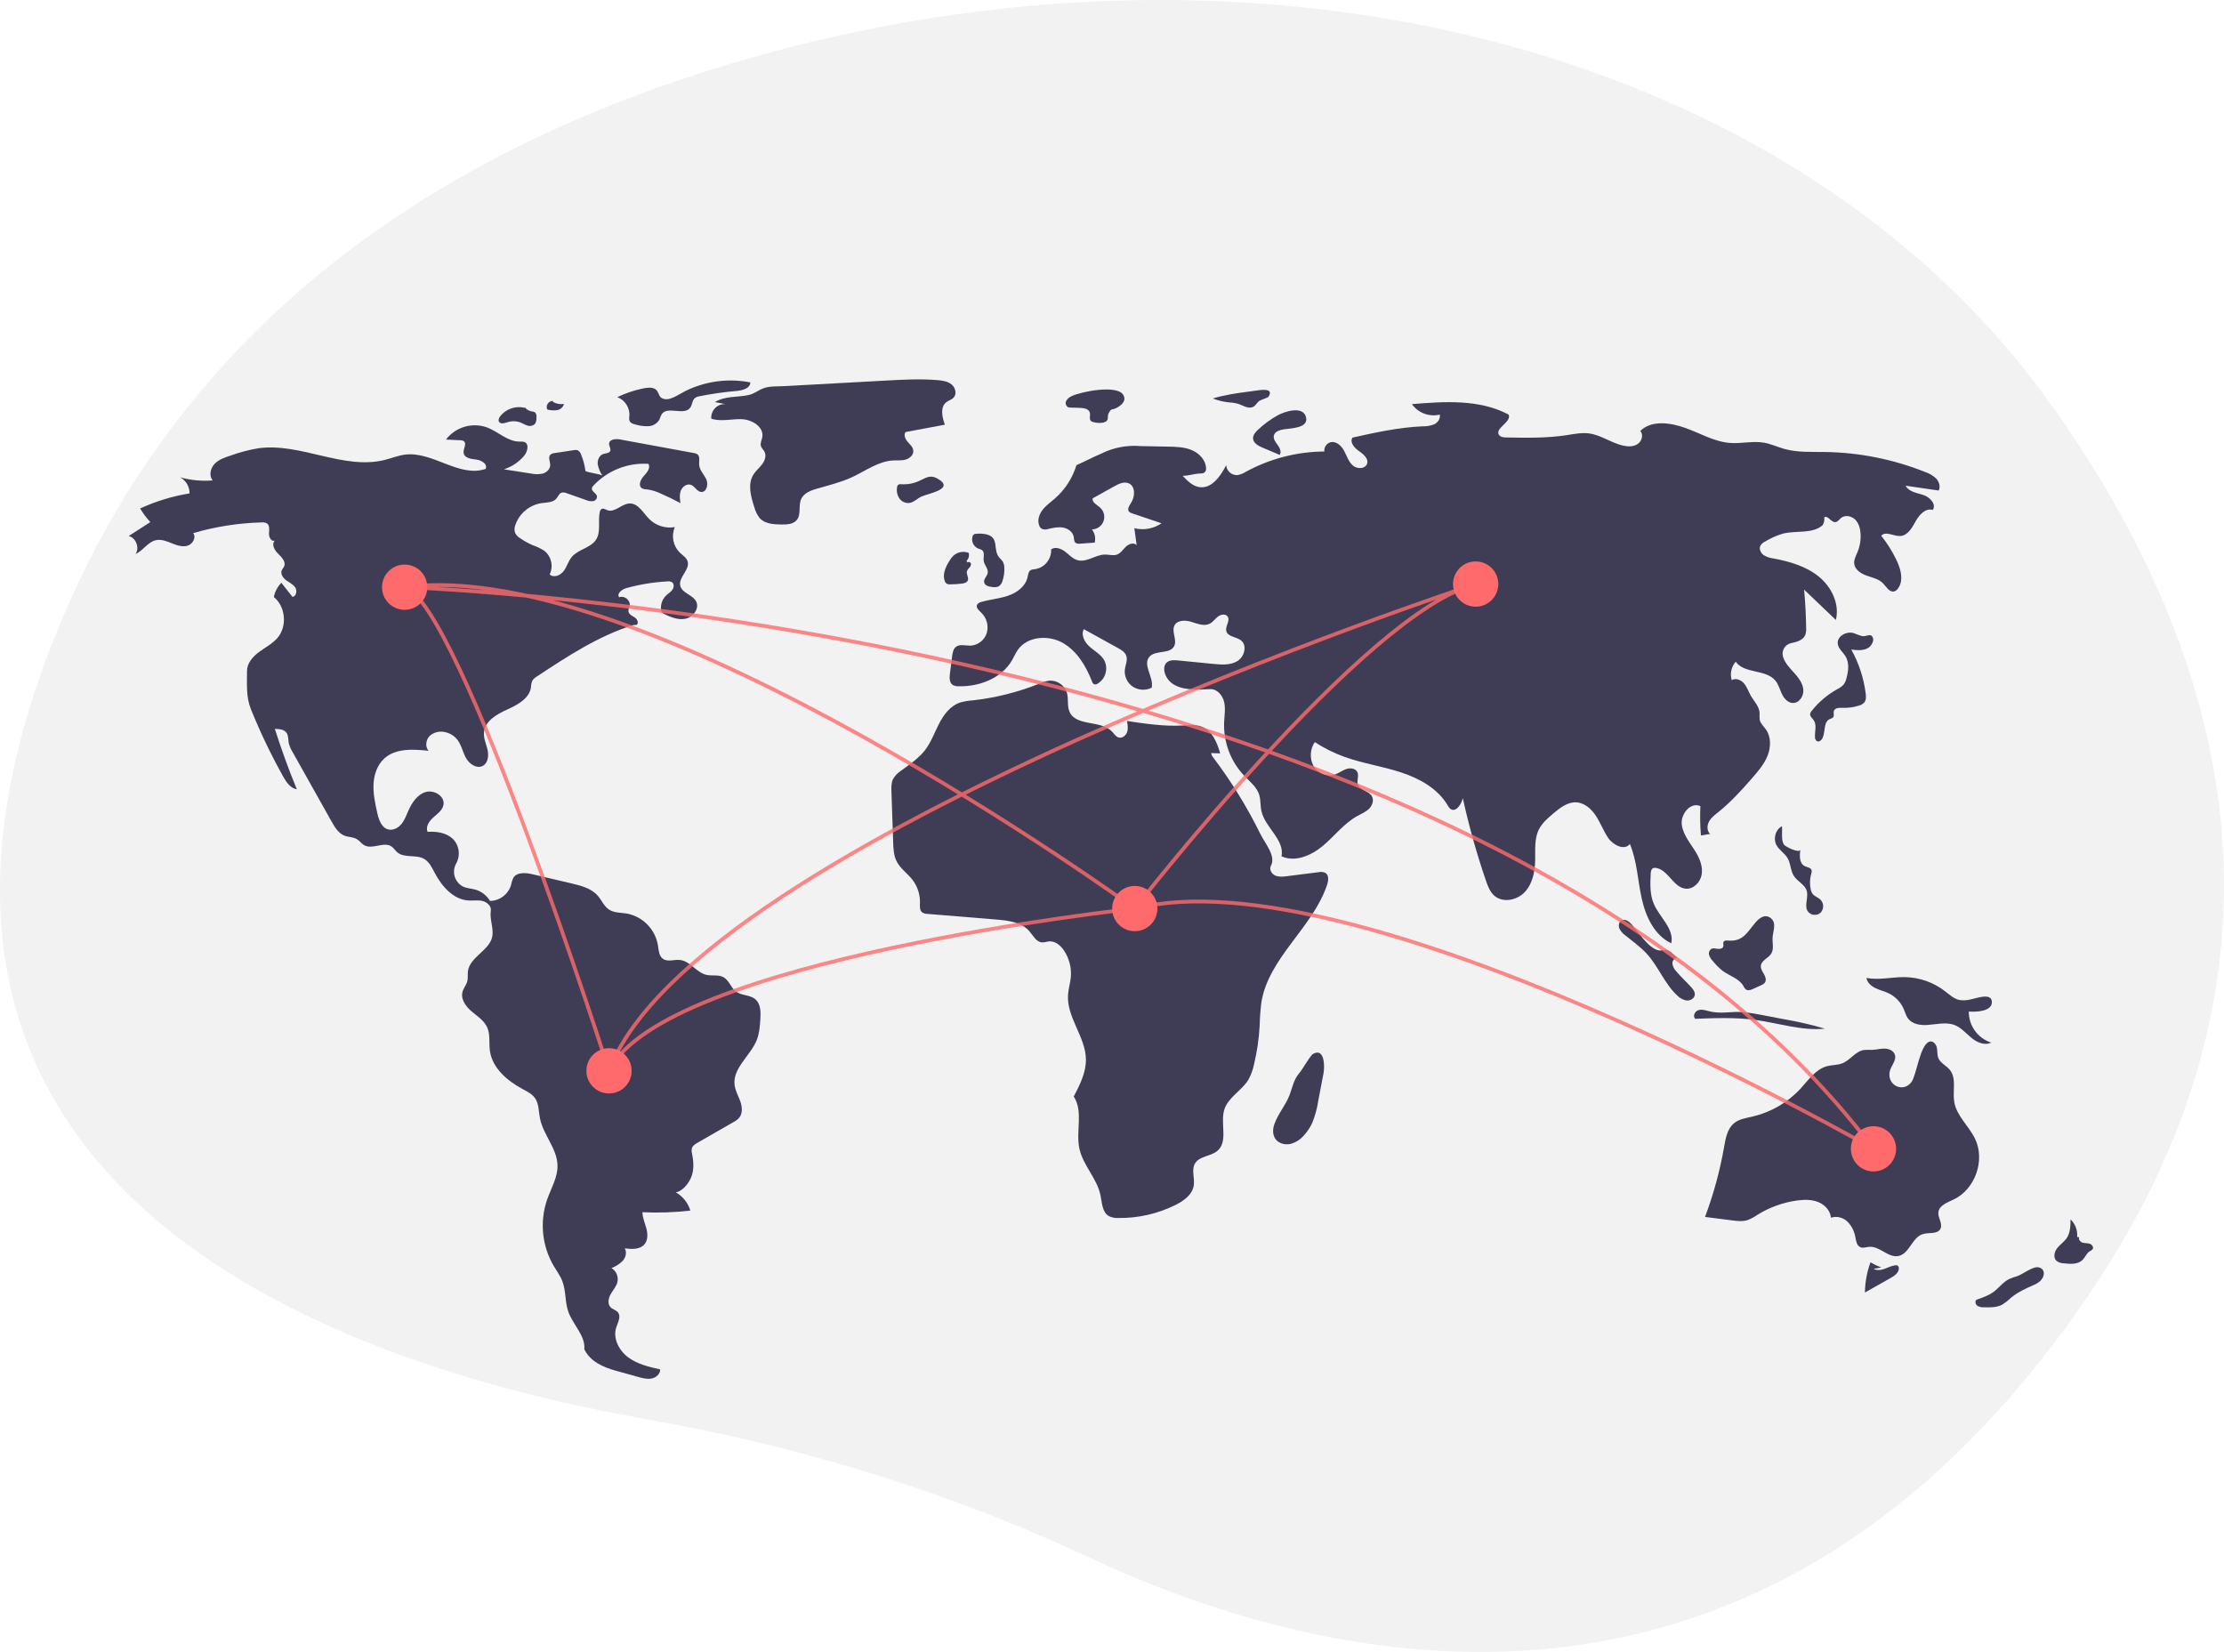
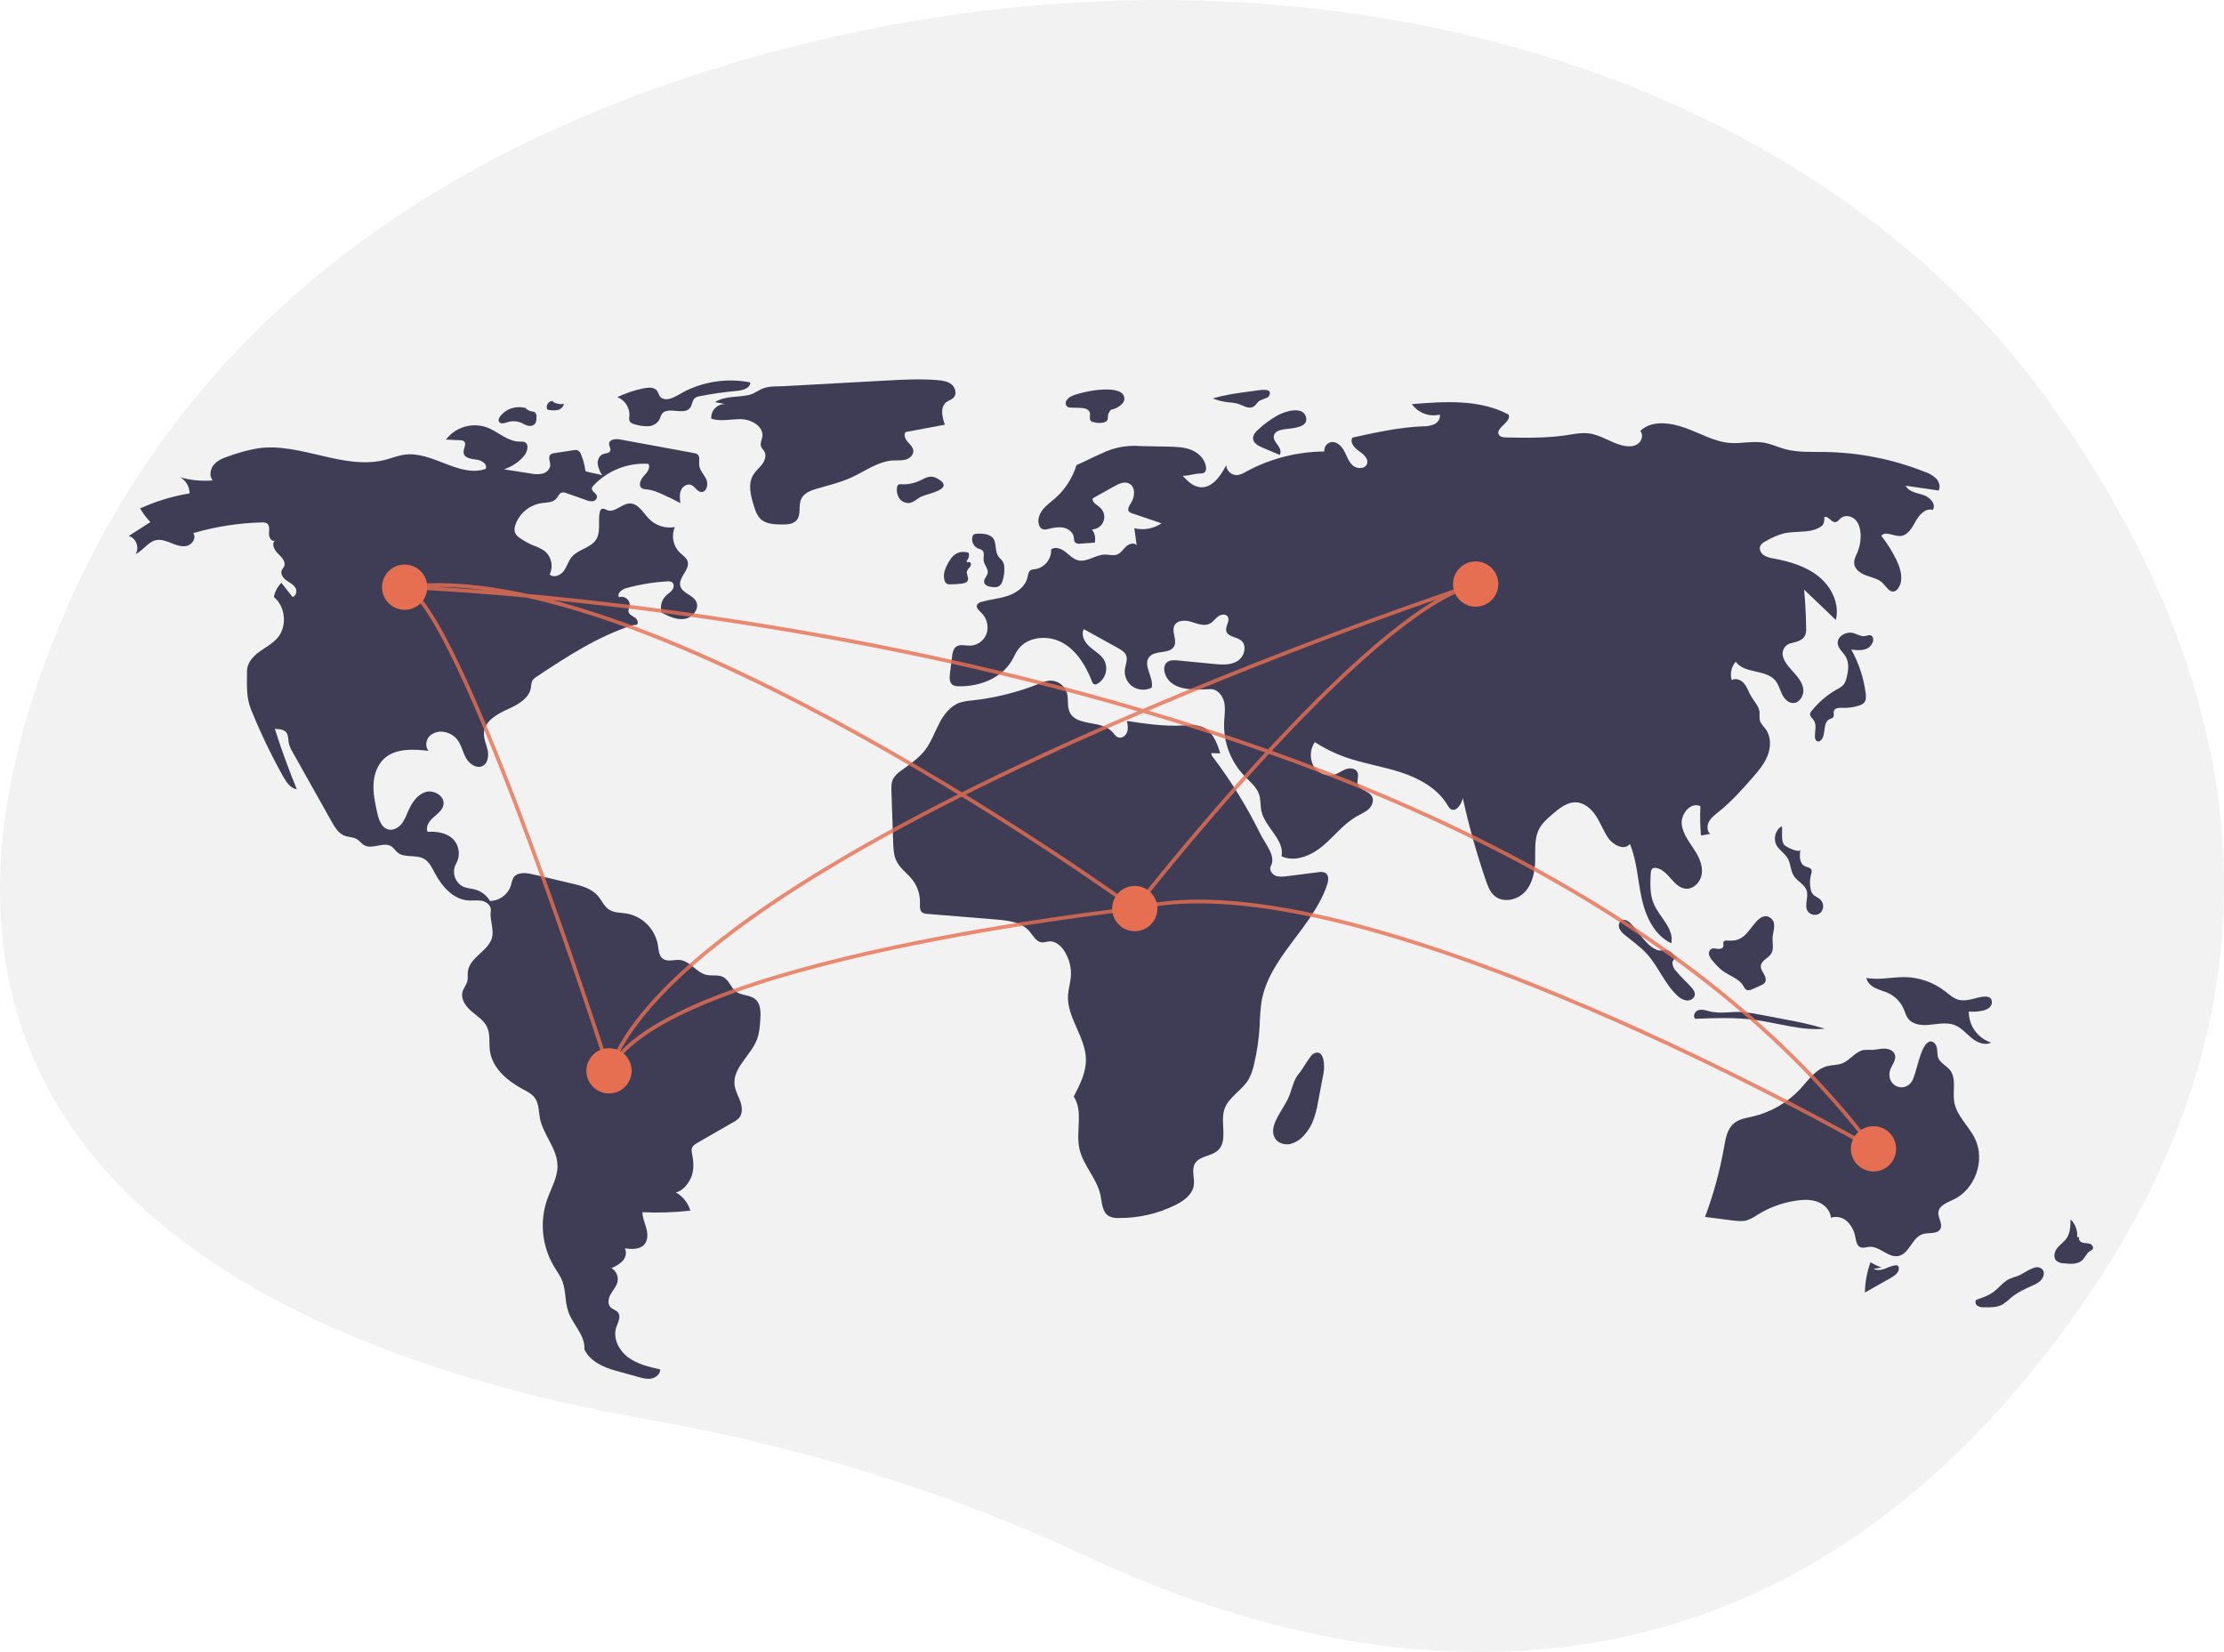
<svg xmlns="http://www.w3.org/2000/svg" id="e37c00f5-ff96-45aa-87ea-1a24b78ba7bd" data-name="Layer 1" width="1176.606" height="873.979" viewBox="0 0 1176.606 873.979">
  <path d="M1095.664,225.463C962.121,39.632,680.019-35.748,402.58,45.439,255.907,88.36,114.487,174.358,44.402,340.88-80.881,638.554,182.167,733.624,354.172,763.924c83.172,14.651,161.507,39.263,233.089,72.771C716.045,896.979,944,950.398,1115.894,699.286,1240.482,517.28,1184.616,349.244,1095.664,225.463Z" transform="translate(-11.69692 -13.01074)" fill="#f2f2f2" />
  <path d="M321.429,262.228a34.385,34.385,0,0,0-2.248-8.605,3.895,3.895,0,0,0-1.98-2.439,4.08,4.08,0,0,0-1.965-.022l-10.087,1.544a3.867,3.867,0,0,0-2.302.894c-1.314,1.382-.02,3.607-.06,5.513-.045,2.143-1.95,3.883-4.015,4.459a15.177,15.177,0,0,1-6.38-.079l-14.105-2.192a23.256,23.256,0,0,0,10.671-7.121c1.856-2.199,2.844-6.304.161-7.345a6.585,6.585,0,0,0-2.45-.197c-6.391.05-11.419-5.286-17.402-7.533a19.241,19.241,0,0,0-21.655,6.455l7.514.362a3.335,3.335,0,0,1,2.001.534c1.647,1.353-.401,3.952-.169,6.07.301,2.752,3.956,3.34,6.711,3.619s6.25,2.517,4.925,4.948c-13.847,4.769-27.937-9.323-42.479-7.588-3.68.439-7.156,1.885-10.749,2.794-21.951,5.554-44.644-9.264-67.068-6.126a85.163,85.163,0,0,0-14.64,3.861c-3.052,1.002-6.235,2.085-8.453,4.409s-3.061,6.298-.961,8.729a49.126,49.126,0,0,1-17.216-1.636,9.645,9.645,0,0,1,4.959,8.5A102.145,102.145,0,0,0,85.821,282.014a44.073,44.073,0,0,0,5.416,7.215l-11.445,7.353c3.867.974,5.866,6.247,3.617,9.54,4.009-1.784,6.494-6.398,10.782-7.333,2.809-.613,5.667.536,8.331,1.616s5.593,2.126,8.352,1.316,4.793-4.387,3.04-6.666a142.719,142.719,0,0,1,36.253-5.664,4.547,4.547,0,0,1,2.746.521c1.598,1.109,1.178,3.504,1.092,5.447s1.429,4.497,3.165,3.621c-2.043,1.772-.297,5.108,1.664,6.971s4.323,4.434,3.123,6.858c-.313.633-.845,1.139-1.146,1.777-.89,1.884.523,4.081,2.189,5.332s3.707,2.126,4.864,3.858.632,4.765-1.438,5.007l-5.882-7.469a15.314,15.314,0,0,0-3.974,7.53c6.238,5.099,7.176,15.478,1.954,21.613-2.669,3.135-6.464,5.04-9.776,7.486s-6.377,5.928-6.369,10.045c.014,7.113-.567,13.721,2.099,20.316a312.966,312.966,0,0,0,16.99,35.447c1.681,3.006,3.853,6.301,7.258,6.819q-6.455-15.714-11.621-31.917c2.243.009,4.836.187,6.151,2.004,1.089,1.505.855,3.551,1.193,5.378a16.659,16.659,0,0,0,2.124,4.994L187.123,447.636c1.704,3.034,3.658,6.292,6.913,7.521,2.082.786,4.49.638,6.406,1.769,1.502.887,2.513,2.46,4.044,3.296,4.329,2.361,10.349-2.167,14.394.652,1.157.806,1.893,2.087,2.958,3.01,3.736,3.236,9.865,1.071,14.179,3.485,2.78,1.556,4.22,4.667,5.703,7.486,3.714,7.062,9.723,13.981,17.683,14.543,2.5.177,5.054-.297,7.498.259s4.85,2.689,4.457,5.164c-.673,4.244,1.424,8.891.861,13.151-1.026,7.76-12.032,11.169-12.978,18.939-.207,1.701.117,3.457-.288,5.122-.496,2.041-2.029,3.702-2.574,5.731-1.032,3.844,1.722,7.67,4.748,10.256s6.635,4.816,8.289,8.437c1.748,3.827.89,8.289,1.458,12.457,1.241,9.1,9.102,15.847,17.191,20.197,2.465,1.325,5.111,2.608,6.706,4.908,2.082,3.001,1.875,6.957,2.57,10.543,1.703,8.782,9.095,16.017,9.305,24.96.149,6.356-3.384,12.122-5.495,18.12a42.257,42.257,0,0,0,3.451,35.046c1.579,2.666,3.467,5.18,4.584,8.07,1.993,5.158,1.346,11.02,3.184,16.235,2.43,6.895,9.106,12.589,8.467,19.872,3.031,6.294,9.724,9.387,16.454,11.26l12.062,3.357c2.309.643,4.723,1.291,7.074.825s4.596-2.418,4.535-4.815c-5.915-1.334-12.019-2.752-16.895-6.357s-8.216-10.023-6.366-15.797c.858-2.678,2.683-5.769.948-7.982-.993-1.267-2.81-1.598-3.931-2.753-1.748-1.803-1.147-4.831.109-7.005s3.073-4.116,3.579-6.576a6.861,6.861,0,0,0-3.216-7.138,17.054,17.054,0,0,0,5.97-3.831c1.57-1.793,2.295-4.557,1.06-6.595,3.668.465,7.997.693,10.405-2.113,1.923-2.24,1.79-5.59,1.031-8.442s-2.044-5.624-2.084-8.575a156.267,156.267,0,0,0,25.353-.86,16.439,16.439,0,0,0-7.708-9.654c3.811-.645,7.282-5.207,8.486-8.879s.897-7.673.153-11.465a6.152,6.152,0,0,1-.114-3.004c.429-1.368,1.772-2.202,3.015-2.916l18.914-10.863a11.017,11.017,0,0,0,3.025-2.233c1.982-2.328,1.688-5.841.673-8.725s-2.64-5.595-3.031-8.627c-1.169-9.068,8.538-15.574,11.813-24.109,1.286-3.35,1.548-6.991,1.796-10.57.267-3.844.287-8.31-2.665-10.787-2.829-2.375-7.251-1.845-10.211-4.054-2.714-2.025-3.651-5.958-6.616-7.594-2.693-1.486-6.07-.541-9.065-1.239-5.274-1.23-8.592-7.308-13.978-7.871-3.039-.318-6.478,1.168-8.969-.602-2.195-1.559-2.283-4.694-2.7-7.353a20.536,20.536,0,0,0-16.575-16.628c-3.133-.502-6.544-.312-9.209-2.033-2.699-1.744-3.937-5.008-6.057-7.422-3.417-3.891-8.798-5.274-13.84-6.459l-20.506-4.821c-3.64-.856-8.332-1.31-10.286,1.879a14.738,14.738,0,0,0-1.217,3.827,11.85,11.85,0,0,1-11.144,8.388,13.179,13.179,0,0,0-7.772-6.013c-2.079-.579-4.305-.644-6.288-1.496a8.833,8.833,0,0,1-3.833-12.253,10.995,10.995,0,0,0-1.879-13.225c-3.487-3.131-8.532-3.887-13.207-3.574-1.225-2.672.823-5.687,3.03-7.629s4.886-3.851,5.366-6.751c.756-4.561-5.064-8.026-9.483-6.666s-7.24,5.652-9.104,9.883c-1.07,2.428-1.979,4.984-3.667,7.031s-4.405,3.513-6.975,2.856c-3.639-.93-5.044-5.253-5.849-8.921-1.081-4.922-2.167-9.912-1.941-14.946s1.923-10.203,5.635-13.61c6.049-5.553,15.328-5.009,23.491-4.123-1.929-2.173-1.452-5.835.612-7.881a8.96,8.96,0,0,1,8.121-1.995,11.191,11.191,0,0,1,6.291,3.762c2.32,2.828,2.979,6.647,4.733,9.857s5.696,5.948,8.923,4.226c2.787-1.488,3.23-5.353,2.536-8.435s-2.167-6.08-1.916-9.229c.479-6.01,6.709-9.627,12.206-12.102S291.737,382.615,292.608,376.65a10.73,10.73,0,0,1,.652-3.42,6.709,6.709,0,0,1,2.461-2.315c16.044-10.603,32.355-21.335,50.692-27.129.954-.301,1.066.034,2.038-.203,1.361-.786.459-2.962-.846-3.838s-3.048-1.549-3.379-3.085c-.243-1.129.422-2.238.595-3.381.425-2.807-2.933-5.399-5.541-4.276-1.473-1.951,1.442-4.217,3.798-4.866a103.15,103.15,0,0,1,21.67-3.54,3.903,3.903,0,0,1,2.466.419c1.231.853,1.074,2.808.201,4.025s-2.229,1.981-3.316,3.011a9.053,9.053,0,0,0-2.348,9.105c3.826,1.946,7.986,3.95,12.223,3.264s7.999-5.447,6.007-9.249c-1.855-3.541-7.426-4.34-8.384-8.221-1.122-4.544,5.31-8.585,3.862-13.035-.635-1.949-2.577-3.097-4.068-4.504a12.221,12.221,0,0,1-2.674-13.552,15.419,15.419,0,0,1-13.523-4.232c-3.234-3.264-5.815-8.414-10.408-8.267-4.215.134-7.845,5.051-11.786,3.551-.97-.369-1.992-1.12-2.931-.68a2.422,2.422,0,0,0-1.093,1.815c-1.002,4.788.721,10.244-1.888,14.382-2.84,4.503-9.409,5.127-12.852,9.187-1.869,2.204-2.593,5.174-4.311,7.498s-5.364,3.801-7.425,1.776a10.235,10.235,0,0,0-2.78-12.445,27.309,27.309,0,0,0-6.141-2.987,36.422,36.422,0,0,1-6.861-3.824,6.758,6.758,0,0,1-2.519-2.695,6.141,6.141,0,0,1,.172-4.262,17.426,17.426,0,0,1,13.867-11.494c2.745-.373,5.94-.242,7.756-2.333.961-1.107,1.465-2.78,2.861-3.229a4.219,4.219,0,0,1,2.641.325l10.245,3.606a7.191,7.191,0,0,0,3.65.604,2.474,2.474,0,0,0,2.14-2.6c-.327-1.701-2.945-2.518-2.707-4.234a2.827,2.827,0,0,1,.857-1.441,36.629,36.629,0,0,1,29.051-11.472c1.293,2.124-.752,4.639-2.454,6.452s-3.069,5.052-1.011,6.448a5.643,5.643,0,0,0,2.728.614,23.819,23.819,0,0,1,7.261,2.202q5.311,2.311,10.417,5.057c-.301-2.245-.588-4.609.263-6.708s3.269-3.745,5.381-2.928c2.036.788,3.079,3.483,5.248,3.73,2.893.329,4.034-3.944,2.826-6.593s-3.6-4.867-3.8-7.772c-.135-1.96.611-4.39-.954-5.576a4.26,4.26,0,0,0-1.847-.648l-39.084-7.192c-2.321-.427-5.674-.1-5.777,2.258-.057,1.316,1.118,2.618.597,3.828-.556,1.291-2.381,1.173-3.711,1.63-2.063.709-3.098,3.158-2.9,5.331a14.834,14.834,0,0,0,2.448,6.008C327.82,263.487,323.971,263.291,321.429,262.228Z" transform="translate(-11.69692 -13.01074)" fill="#3f3d56" />
  <path d="M290.244,229.051a12.656,12.656,0,0,0-13.902,4.164c-.644.847-1.184,2.015-.645,2.933.772,1.315,2.741.796,4.192.325a10.549,10.549,0,0,1,6.621-.158c1.363.468,2.581,1.295,3.95,1.745a3.978,3.978,0,0,0,4.056-.593c.939-.958.998-2.447 1-3.788a3.047,3.047,0,0,0-.776-2.504,3.981,3.981,0,0,0-1.796-.531,6.185,6.185,0,0,1-3.619-2.115" transform="translate(-11.69692 -13.01074)" fill="#3f3d56" />
  <path d="M304.337,225.127a3.22,3.22,0,0,0-3.112,4.534,13.05,13.05,0,0,0,5.203.339,4.447,4.447,0,0,0,3.637-3.334,8.372,8.372,0,0,1-5.928-1.132" transform="translate(-11.69692 -13.01074)" fill="#3f3d56" />
  <path d="M351.62,218.574a59.853,59.853,0,0,0-13.342,4.532,10.024,10.024,0,0,1,6.402,10.068,5.243,5.243,0,0,0,.061,2.489c.49,1.188,1.91,1.634,3.158,1.939a20.823,20.823,0,0,0,6.927.884,7.056,7.056,0,0,0,5.734-3.504,24.972,24.972,0,0,1,1.192-2.819c2.992-4.557,11.881.953,15.094-3.451,1.132-1.552,1.028-3.887,2.503-5.116a5.624,5.624,0,0,1,2.574-.982,180.731,180.731,0,0,1,19.548-2.784c3.109-.271,7.162-1.387,7.188-4.508a54.149,54.149,0,0,0-34.541,4.647c-3.85,1.929-8.943,5.985-12.652,3.429-1.389-.957-1.32-3.535-3.231-4.612C356.281,217.686,353.694,218.133,351.62,218.574Z" transform="translate(-11.69692 -13.01074)" fill="#3f3d56" />
  <path d="M389.919,225.736l5.497,1.056a7.124,7.124,0,0,0-7.413,7.72c5.148,1.72,10.761.046,16.184.275s11.733,4.102,10.807,9.451c-.28,1.617-1.214,3.233-.728,4.801.34,1.099,1.31,1.878,1.856,2.89,1.14,2.109.229,4.776-1.21,6.693s-3.374,3.446-4.637,5.483c-3.142,5.067-1.357,11.617.515,17.277a15.231,15.231,0,0,0,2.929,5.849c2.773,2.948,7.292,3.205,11.338,3.264,2.945.043,6.32-.103,8.182-2.385,2.432-2.979.731-7.628,2.332-11.125,1.454-3.176,5.159-4.538,8.515-5.504,6.149-1.77,12.416-3.275,18.229-5.949,7.219-3.32,13.965-8.495,21.899-8.922,2.226-.12,4.507.143,6.651-.467s4.181-2.464,4.019-4.687c-.139-1.9-1.746-3.294-3.002-4.726s-2.242-3.634-1.088-5.149l20.797-3.884c-1.474-4.017-2.623-9.309.765-11.924,1.222-.944,2.859-1.321,3.899-2.461,1.774-1.944.882-5.293-1.166-6.946s-4.816-2.037-7.438-2.255c-9.119-.757-18.29-.257-27.426.244q-26.79,1.468-53.58,2.937c-3.595.197-7.746-.104-11.044,1.123-2.792,1.038-4.776,2.945-7.969,3.614C401.739,223.264,395.252,222.427,389.919,225.736Z" transform="translate(-11.69692 -13.01074)" fill="#3f3d56" />
  <path d="M488.403,269.189a2.212,2.212,0,0,0-1.6.363,2.02,2.02,0,0,0-.521,1.234,8.149,8.149,0,0,0,1.184,5.832,5.711,5.711,0,0,0,5.228,2.506c2.475-.316,4.3-2.427,6.575-3.458,3.507-1.587,18.403-4.061,8.099-9.627-3.551-1.918-5.845-.225-8.644,1.039A19.669,19.669,0,0,1,488.403,269.189Z" transform="translate(-11.69692 -13.01074)" fill="#3f3d56" />
  <path d="M578.653,222.593a5.883,5.883,0,0,0-2.862,2.492,2.514,2.514,0,0,0,.943,3.335,3.752,3.752,0,0,0,1.404.223l4.892.146c2.078.062,4.674.505,5.233,2.508.415,1.487-.513,3.398.606,4.461a3.155,3.155,0,0,0,1.664.649,11.341,11.341,0,0,0,4.929.159c3.56-.955,1.689-3.127,2.81-5.062,1.715-2.96,1.418-1.168,4.441-2.864,2.232-1.253,5.116-3.525,3.253-6.718C602.727,216.368,583.434,220.208,578.653,222.593Z" transform="translate(-11.69692 -13.01074)" fill="#3f3d56" />
  <path d="M675.212,219.802l-2.841.379c-6.406.855-12.848,1.718-19.018,3.641a31.652,31.652,0,0,0,8.329,2.044,25.585,25.585,0,0,1,4.665.663c2.725.811,5.471,2.906,8.104,1.833,1.632-.665,2.165-2.365,3.517-3.266.934-.622,4.475-1.629,4.871-2.257C686.04,217.764,677.672,219.474,675.212,219.802Z" transform="translate(-11.69692 -13.01074)" fill="#3f3d56" />
  <path d="M687.686,232.713A53.277,53.277,0,0,0,677.203,240.39c-1.335,1.255-2.698,2.815-2.577,4.643.161,2.429,2.749,3.839,4.991,4.788l9.081,3.845c1.102-1.553.093-3.696-1.045-5.222s-2.492-3.291-1.989-5.128c.574-2.095,3.129-2.81,5.271-3.171,3.491-.588,12.907-.541,11.776-6.167C701.378,227.35,691.19,230.754,687.686,232.713Z" transform="translate(-11.69692 -13.01074)" fill="#3f3d56" />
  <path d="M685.86,607.84c-.865,2.503-.947,5.451.549,7.637,1.678,2.452,5.036,3.366,7.942,2.744a14.307,14.307,0,0,0,7.374-4.741,25.392,25.392,0,0,0,4.241-6.504,50.767,50.767,0,0,0,3.144-11.502l2.82-14.804c.63-3.309.606-13.452-5.475-10.147-1.661.903-5.508,8.031-7.249,10.053-3.138,3.643-3.553,7.178-5.205,11.592C691.931,597.695,687.773,602.303,685.86,607.84Z" transform="translate(-11.69692 -13.01074)" fill="#3f3d56" />
  <path d="M1007.042,683.597a44.332,44.332,0,0,1-5.778-2.751,48.707,48.707,0,0,0-2.929,15.965l13.616-7.705c2.048-1.159,4.37-2.769,4.326-5.123a1.621,1.621,0,0,0-.753-1.474,1.836,1.836,0,0,0-.955-.112c-2.019.168-3.86,1.162-5.764,1.853s-4.132,1.056-5.879.031" transform="translate(-11.69692 -13.01074)" fill="#3f3d56" />
  <path d="M1078.869,688.172a29.472,29.472,0,0,0-4.366,1.567c-3.125,1.59-5.25,4.609-8.062,6.703-2.691,2.004-5.93,3.104-9.11,4.174-.935.827-.506,2.492.51,3.218a6.315,6.315,0,0,0,3.596.808c3.303.073,6.784.105,9.677-1.491a30.518,30.518,0,0,0,4.556-3.616c3.383-2.823,7.446-4.685,11.467-6.485a13.162,13.162,0,0,0,3.997-2.39c2.527-2.49,2.705-6.331-.939-7.178C1087.251,682.798,1081.672,687.265,1078.869,688.172Z" transform="translate(-11.69692 -13.01074)" fill="#3f3d56" />
  <path d="M1110.605,667.441a11.359,11.359,0,0,0-3.475-9.307c-.037,3.428-.141,7.079-2.069,9.914-1.374,2.02-3.527,3.384-5.032,5.307s-2.173,4.973-.408,6.661a6.615,6.615,0,0,0,3.92,1.35c3.514.414,7.581.644,10.045-1.894,1.345-1.386,1.999-3.438,3.64-4.456a4.429,4.429,0,0,0,1.597-1.143c.677-1.077-.399-2.496-1.611-2.884s-2.547-.206-3.764-.574-2.335-1.738-1.71-2.846" transform="translate(-11.69692 -13.01074)" fill="#3f3d56" />
  <path d="M1054.2,541.77a15.795,15.795,0,0,1-5.636.332c-3.128-.575-5.563-2.933-8.088-4.866A35.677,35.677,0,0,0,1019.63,529.953c-6.863-.13-13.789,1.73-20.529.433.44,2.449,2.536,4.286,4.772,5.378s4.704,1.641,6.951,2.711a16.597,16.597,0,0,1,8.039,8.363c.724,1.689,1.179,3.528,2.275,5.003,2.241,3.015,6.488,3.677,10.236,3.43,4.887-.321,9.991-1.727,14.537.094,3.478,1.393,5.967,4.437,8.871,6.804s6.994,4.124,10.329,2.416a17.075,17.075,0,0,1-11.814-16.43c3.27.301,12.69.184,12.183-5.373C1065.05,538.072,1057.008,541.262,1054.2,541.77Z" transform="translate(-11.69692 -13.01074)" fill="#3f3d56" />
  <path d="M1011.417,580.087c.581-3.185,3.757-5.997,2.767-9.08-.684-2.132-3.156-3.184-5.394-3.237s-4.437.614-6.675.677a32.53,32.53,0,0,0-4.371.062c-4.442.73-7.181,5.387-11.367,7.042-2.546,1.007-5.406.814-8.053,1.51-6.01,1.58-9.813,7.259-14.014,11.838a50.011,50.011,0,0,1-25.384,14.804c-3.417.791-7.09,1.297-9.807,3.517-3.597,2.939-4.482,7.977-5.282,12.552a207.333,207.333,0,0,1-10.093,37.051l14.27,1.822c2.713.346,5.524.685,8.139-.118a23.628,23.628,0,0,0,5.353-2.852,53.442,53.442,0,0,1,20.879-7.537c3.737-.513,7.655-.607,11.162.782s6.516,4.539,6.809,8.3a8.767,8.767,0,0,1,8.762,2.131,15.231,15.231,0,0,1,4.183,8.351c.376,1.952.752,4.292,2.564,5.111,1.478.668,3.173-.051,4.79-.181,5.486-.439,10.039,5.958,15.432,4.857,5.784-1.181,7.203-9.843,12.846-11.578,3.241-.996,7.786.215,9.338-2.799,1.368-2.657-1.361-5.723-1.08-8.698.346-3.663,4.667-5.218,7.998-6.781,11.484-5.389,16.934-20.845,11.369-32.245-3.297-6.754-9.785-12.071-10.983-19.491-.922-5.709,1.329-12.366-2.311-16.859-1.852-2.286-4.987-3.548-6.088-6.275-.694-1.717-.415-3.665-.788-5.479s-1.956-3.711-3.747-3.241c-5.199,1.365-6.858,17.425-9.641,21.327C1018.77,591.302,1010.084,587.395,1011.417,580.087Z" transform="translate(-11.69692 -13.01074)" fill="#3f3d56" />
  <path d="M915.322,547.838c-1.777-.498-3.717-.989-5.419-.277s-2.696,3.211-1.33,4.451c10.688-.416,21.442-.83,32.04.622,12.21,1.672,24.294,5.815,36.558,4.596a186.054,186.054,0,0,0-21.326-4.949l-12.006-2.293a92.83,92.83,0,0,0-9.749-1.506C927.241,547.916,922.057,549.726,915.322,547.838Z" transform="translate(-11.69692 -13.01074)" fill="#3f3d56" />
  <path d="M926.023,510.612c-.887-.074-1.986-.138-2.445.625-.439.729.063,1.692-.172,2.509-.322,1.117-1.785,1.402-2.937,1.25s-2.398-.516-3.419.039a2.898,2.898,0,0,0-1.121,3.292,8.475,8.475,0,0,0,1.976,3.15,32.185,32.185,0,0,0,5.128,5.143c3.674,2.712,8.65,4.018,10.964,7.955a5.278,5.278,0,0,0,1.464,1.971c1.111.704,2.559.168,3.755-.378l4.192-1.915a4.762,4.762,0,0,0,1.96-1.333c.958-1.299.369-3.147-.434-4.547s-1.833-2.849-1.66-4.454c.308-2.862,3.987-3.956,5.5-6.405,1.525-2.468.532-5.648.708-8.544.206-3.387,2.334-7.792-1.09-10.323-2.91-2.151-5.691-.163-7.78,2.211C936.205,505.866,934.122,511.288,926.023,510.612Z" transform="translate(-11.69692 -13.01074)" fill="#3f3d56" />
  <path d="M951.468,460.009c1.431,2.74,4.415,4.376,5.975,7.044,1.692,2.893,1.499,6.63,3.334,9.434,1.883,2.877,5.672,4.404,6.728,7.675,1.153,3.572-1.463,7.913.622,11.034a4.632,4.632,0,0,0,6.794.624,4.984,4.984,0,0,0-.206-6.954c-1.234-1.126-3.007-1.612-4.038-2.927a6.141,6.141,0,0,1-1.046-2.546,16.669,16.669,0,0,1,.262-7.989,3.555,3.555,0,0,0,.201-2.09c-.464-1.349-2.29-1.444-3.572-2.07-2.911-1.421-2.841-5.53-2.332-8.729-.339,2.13-7.926-1.493-8.72-2.699-1.578-2.397-.719-7.02-1.032-9.669C951.032,451.791,949.718,456.659,951.468,460.009Z" transform="translate(-11.69692 -13.01074)" fill="#3f3d56" />
  <path d="M875.031,502.171c-1.4-1.568-3.51-3.208-5.387-2.262-1.432.721-1.826,2.703-1.265,4.205a9.257,9.257,0,0,0,3.055,3.642c3.913,3.227,8.126,6.139,11.539,9.89,6.108,6.713,9.344,15.77,15.987,21.954a8.967,8.967,0,0,0,5.034,2.724c1.935.18,4.109-1.059,4.331-2.99.183-1.591-.926-3.014-2.009-4.193-2.581-2.807-5.406-5.391-7.842-8.323a6.994,6.994,0,0,1-2.004-4.186c-.012-1.579,1.428-3.232,2.958-2.841-1.861-.476-3.241-3.576-5.972-4.159-2.282-.487-2.835.926-5.551-.239C882.724,513.172,878.659,506.233,875.031,502.171Z" transform="translate(-11.69692 -13.01074)" fill="#3f3d56" />
  <path d="M996.764,349.525a42.899,42.899,0,0,1-4.377-1.563c-3.847-1.155-8.936,1.673-8.423,5.656.341,2.647,2.804,4.431,4.164,6.727,2.017,3.404,1.479,7.722.419,11.535a9.017,9.017,0,0,1-1.455,3.282A11.116,11.116,0,0,1,983.644,377.64a46.103,46.103,0,0,0-13.49,11.46,3.303,3.303,0,0,0-.815,1.536c-.183,1.345,1.168,2.325,1.933,3.446,1.698,2.492.471,5.845.638,8.855a2.504,2.504,0,0,0,1.055,2.197c1.023.52,2.236-.363,2.791-1.368,1.841-3.335.454-8.687,3.907-10.295.653-.304,1.445-.432,1.881-1.006.691-.91.024-2.258.375-3.346.526-1.633,2.76-1.707,4.475-1.634a25.398,25.398,0,0,0,8.724-1.161,5.807,5.807,0,0,0,2.888-1.672c1.032-1.288.941-3.12.734-4.758a64.492,64.492,0,0,0-7.62-23.25c3.033.387,6.333.723,8.95-.858,1.466-.885,3.223-3.532,2.496-5.334C1001.418,347.603,999.341,350.001,996.764,349.525Z" transform="translate(-11.69692 -13.01074)" fill="#3f3d56" />
  <path d="M607.915,394.431c.363,1.947.72,3.997.082,5.871s-2.645,3.441-4.54,2.867c-1.471-.446-2.32-1.925-3.365-3.052-5.808-6.27-18.912-2.64-22.5-10.397-1.464-3.166-.469-6.959-1.468-10.301a9.169,9.169,0,0,0-9.285-6.308,19.08,19.08,0,0,0-5.343,1.595,134.727,134.727,0,0,1-35.401,8.854,29.087,29.087,0,0,0-6.802,1.238c-4.988,1.808-8.396,6.432-10.821,11.151s-4.216,9.827-7.468,14.019c-3.417,4.406-8.206,7.491-12.673,10.828a12.93,12.93,0,0,0-4.181,4.382c-.968,1.988-.914,4.301-.839,6.511l.913,26.844c.117,3.453.265,7.029,1.81,10.119,1.93,3.858,5.742,6.386,8.386,9.794a19.183,19.183,0,0,1,3.98,12.251c-.056,1.777-.233,3.879,1.151,4.995a5.062,5.062,0,0,0,2.83.814l36.312,2.972c6.387.523,13.466,1.382,17.637,6.249,1.968,2.297,3.549,5.6,6.564,5.846,1.293.106,2.551-.425,3.845-.528,3.263-.258,6.13,2.218,7.939,4.946a21.943,21.943,0,0,1,3.525,14.08c-.297,3.112-1.261,6.137-1.469,9.256-.791,11.868,9.269,22.179,9.464,34.071.115,6.995-3.206,13.531-6.444,19.733,5.225,7.916.947,18.457,3.027,27.711,1.974,8.78,9.294,15.653,11.118,24.465.835,4.034.883,8.998,4.441,11.076a10.122,10.122,0,0,0,5.025,1.006,66.242,66.242,0,0,0,30.165-6.867c4.399-2.183,8.957-5.441,9.725-10.291.62-3.911-1.364-8.286.655-11.693,2.379-4.015,8.473-3.697,11.974-6.784,5.679-5.008,1.251-14.56,3.551-21.773,2.068-6.484,9.187-9.929,12.716-15.748a27.986,27.986,0,0,0,2.955-8.009,114.243,114.243,0,0,0,3.007-20.426,122.436,122.436,0,0,1,.924-12.511c3.805-23.638,27.173-39.466,34.76-62.174.725-2.169,1.065-5.057-.864-6.284a5.525,5.525,0,0,0-3.674-.385l-16.739,2.11c-2.079.262-4.283.507-6.192-.356s-3.278-3.279-2.265-5.114c2.843-5.15-3.005-11.657-5.603-16.935a249.894,249.894,0,0,0-24.885-40.357,4.102,4.102,0,0,1-1.091-2.369l4.751.158c-1.604-5.754-4.25-12.051-9.841-14.156-3.15-1.186-6.639-.776-10-.592C627.764,397.358,617.443,395.904,607.915,394.431Z" transform="translate(-11.69692 -13.01074)" fill="#3f3d56" />
  <path d="M637.399,264.755c2.519,2.675,5.342,5.512,8.987,5.978,6.438.824,11.067-5.834,14.014-11.617a5.676,5.676,0,0,0,5.923,5.251,11.693,11.693,0,0,0,4.455-1.742,87.765,87.765,0,0,1,41.579-10.748,4.49,4.49,0,0,1,3.429-4.936c2.955-.586,5.618,1.969,7.043,4.624s2.315,5.731,4.58,7.718,6.65,1.9,7.545-.977c.859-2.762-2.019-5.118-4.409-6.746s-4.91-4.642-3.301-7.046c12.213-2.704,24.502-5.417,37-5.955a15.494,15.494,0,0,0,6.228-1.073c1.906-.935,3.421-3.058,2.908-5.119a14.104,14.104,0,0,1-14.718-5.552c17.341-1.431,35.785-2.651,51.153,5.509,1.844,3.959-7.555,7.253-5.04,10.824.802,1.139,2.409,1.272,3.802,1.298,10.679.198,21.421.393,31.98-1.22,3.859-.589,7.756-1.421,11.63-.943,6.453.796,11.972,5.101,18.32,6.505,2.584.571,5.481.591,7.659-.912s3.114-4.925,1.329-6.878c5.977-5.858,15.897-4.406,23.783-1.602s15.355,7.327,23.701,7.953c5.985.448,12.053-1.162,17.966-.138,3.716.643,7.175,2.296,10.807,3.312,6.869,1.921,14.136,1.515,21.268,1.608a149.022,149.022,0,0,1,53.106,10.553,15.789,15.789,0,0,1,5.904,3.488c1.573,1.685,2.376,4.303,1.318,6.351l-17.473-2.553c1.646,3.241,5.905,3.793,9.364,4.911s7.045,4.938,4.966,7.92c-3.748-1.193-7.144,2.554-9.037,6.001s-4.2,7.576-8.127,7.786c-3.517.188-7.77-2.806-10.062-.133a68.629,68.629,0,0,1,8.085,12.927c2.265,4.718,3.878,10.663.817,14.908a3.864,3.864,0,0,1-2.066,1.602c-2.5.633-4.124-2.425-5.917-4.279-2.259-2.336-5.676-2.997-8.735-4.093s-6.282-3.25-6.521-6.491c-.149-2.016.916-3.891,1.7-5.754a22.17,22.17,0,0,0,1.684-9.944c-.172-2.735-.939-5.581-2.903-7.492s-5.356-2.517-7.465-.767c-.984.817-1.773,2.123-3.05,2.172-2.258.086-3.991-3.85-5.808-2.506a6.172,6.172,0,0,1-.839,4.128c-5.421,4.714-13.748,2.72-20.736,4.385a38.921,38.921,0,0,0-9.461,4.132,6.087,6.087,0,0,0-2.704,2.27c-.872,1.695.089,3.866,1.627,4.993a12.917,12.917,0,0,0,5.365,1.831c8.52,1.614,17.163,4.111,23.889,9.583s11.137,14.518,9.009,22.924l-16.801-16.054q.957,10.111,1.086,20.277a9.116,9.116,0,0,1-.533,3.9c-1.198,2.645-4.444,3.536-7.289,4.12a5.709,5.709,0,0,0-4.383,7.315c1.011,3.294,3.531,5.863,5.838,8.422s4.578,5.468,4.88,8.9-2.288,7.302-5.725,7.063c-2.606-.181-4.539-2.514-5.651-4.878s-1.773-4.997-3.443-7.006c-5.055-6.08-16.409-3.475-20.937-9.956a10.241,10.241,0,0,0-2.118,9.746c2.107-1.319,4.991-.093,6.574,1.823s2.33,4.373,3.573,6.525c1.677,2.904,4.347,5.479,4.581,8.825a28.845,28.845,0,0,0,.064,3.795c.416,2.027,2.129,3.483,3.317,5.177,2.764,3.943,2.628,9.359.846,13.833s-4.983,8.212-8.153,11.836c-5.538,6.33-11.189,12.623-17.754,17.88-1.873,1.5-3.873,2.975-5.039,5.072s-1.227,5.041.566,6.636c-1.283.064-3.584.695-4.866.759a113.141,113.141,0,0,1-.293-15.477c-5.063-2.431-10.514,4.079-9.86,9.657s4.688,10.054,7.56,14.88c2.1,3.529,3.662,7.644,2.96,11.69s-4.313,7.779-8.405,7.423c-6.508-.568-9.23-9.91-15.674-10.979a2.633,2.633,0,0,0-1.696.168c-.957.525-1.123,1.805-1.177,2.895-.264,5.349-.492,10.911,1.596,15.843,3.055,7.215,10.946,13.275,9.291,20.933-8.918-4.145-13.554-14.146-15.66-23.752s-2.456-19.691-6.23-28.772c-2.865,3.673-8.888.637-11.507-3.216-2.482-3.653-4.01-7.878-6.419-11.581s-6.097-7.017-10.509-7.221c-4.625-.213-8.637,2.961-12.165,5.96-2.901,2.466-5.879,5.029-7.575,8.439-2.468,4.961-1.822,10.809-1.941,16.349-.129,5.989-1.398,12.307-5.479,16.691s-11.615,5.911-16.117,1.96c-2.35-2.063-3.488-5.145-4.502-8.103A396.684,396.684,0,0,1,785.596,435.269c-.756,3.36-3.707,7.692-6.526,5.712a5.844,5.844,0,0,1-1.504-1.937c-5.258-8.912-14.996-14.258-24.835-17.463s-20.191-4.7-29.92-8.223a75.787,75.787,0,0,1-15.521-7.731,12.207,12.207,0,0,0-.746,12.487c2.158,3.822,7.042,6.033,11.223,4.697,2.16-.69,3.985-2.19,6.129-2.931s5.021-.377,5.958,1.688c.897,1.977-.459,4.368.214,6.432,1.025,3.144,5.766,3.386,7.424,6.247,1.234,2.128.219,4.955-1.543,6.672s-4.111,2.66-6.261,3.855c-6.976,3.879-11.937,10.502-18.034,15.654s-14.699,8.914-21.965,5.609c1.732-8.77-8.715-15.209-10.637-23.939-.633-2.874-.305-5.926-1.208-8.726-1.308-4.054-4.905-6.842-7.856-9.915a38.912,38.912,0,0,1-10.673-28.31c.159-3.608.822-7.275 0-10.792s-3.734-6.921-7.342-6.762c-8.241.364-18.623.977-22.947-6.048-1.543-2.507-2.215-6.18.016-8.101,1.574-1.355,3.897-1.227,5.964-1.024l18.568,1.827c4.343.427,9.037.78,12.764-1.491s5.342-8.297,1.891-10.968c-2.521-1.952-7.039-1.846-7.772-4.949-.61-2.584,2.25-5.517.705-7.677-1.108-1.549-3.598-1.119-5.108.042s-2.604,2.859-4.293,3.738c-2.963,1.542-6.503.074-9.691-.923s-7.461-1.082-9.007,1.879c-1.729,3.311,1.534,7.65-.182,10.968-2.269,4.387-9.953,1.889-13.139,5.663-3.656,4.33,2.488,10.786,1.255,16.318a10.158,10.158,0,0,1-10.007-.562,9.72,9.72,0,0,1-4.201-9.051c.305-2.488,1.603-5.028.733-7.38-.703-1.901-2.612-3.033-4.386-4.013l-18.044-9.971c-1.675,3.108.443,6.96,3.091,9.295s5.967,4.092,7.707,7.164a9.404,9.404,0,0,1-3.539,12.398,2.171,2.171,0,0,1-1.789.312,2.495,2.495,0,0,1-1.16-1.56c-3.184-8.147-7.964-16.18-15.606-20.436s-18.623-3.381-23.634,3.789c-1.19,1.703-1.989,3.644-3.026,5.444-5.509,9.565-17.319,14.095-28.354,13.799a5.63,5.63,0,0,1-3.093-.727c-1.783-1.232-1.703-3.845-1.43-5.995l1.158-9.124c.233-1.832.57-3.857,2.02-5.001,2.044-1.612,4.993-.595,7.596-.632a9.627,9.627,0,0,0,8.738-6.744,10.849,10.849,0,0,0-3.02-10.789c-1.193-1.121-2.795-2.528-2.164-4.039a3.339,3.339,0,0,1,2.342-1.577c4.676-1.358,9.617-1.714,14.215-3.316s9.057-4.88,10.146-9.626c.334-1.454.486-3.216,1.792-3.937a5.374,5.374,0,0,1,2.071-.423,10.078,10.078,0,0,0,8.644-10.506c2.204-1.54,5.291-.407,7.423,1.231s4.014,3.801,6.608,4.507c4.834,1.316,9.506-2.964,14.516-2.984,2.107-.008,4.288.737,6.27.022,2.009-.724,3.209-2.724,4.751-4.202s4.248-2.379,5.672-.787l-1.213-8.982a17.658,17.658,0,0,0,14.371-2.598l-15.672-5.295a3.407,3.407,0,0,1-1.466-.784c-1.139-1.227-.008-3.139.919-4.533,2.216-3.336,2.589-8.832-1.056-10.493-2.488-1.134-5.344.227-7.732,1.559L589.752,276.674c-.363,2.174,2.295,3.407,3.943,4.871a6.611,6.611,0,0,1-4.311,11.552,8.238,8.238,0,0,1,1.471,6.984l-7.696.554a3.334,3.334,0,0,1-2.496-.487c-.823-.731-.712-2.012-.902-3.096-.46-2.617-3.023-4.451-5.638-4.921s-5.291.133-7.88.728a4.703,4.703,0,0,1-3.387-.078,3.382,3.382,0,0,1-1.34-1.691c-1.135-2.753-.074-5.988,1.749-8.342s4.32-4.075,6.561-6.035a38.243,38.243,0,0,0,11.371-17.638c4.237-1.775,8.623-4.187,12.86-5.962a39.35,39.35,0,0,1,21.151-4.098l14.348.274c4.248.081,8.611.185,12.539,1.805s7.379,5.122,7.651,9.362a2.874,2.874,0,0,1-.92,2.627,3.39,3.39,0,0,1-1.814.409C643.05,263.629,641.361,264.616,637.399,264.755Z" transform="translate(-11.69692 -13.01074)" fill="#3f3d56" />
  <path d="M523.036,309.723a4.198,4.198,0,0,0,1.145-4.223,7.853,7.853,0,0,0-8.132,1.536,13.71,13.71,0,0,0-2.179,2.88c-1.885,3.076-3.553,6.75-2.46,10.189a2.894,2.894,0,0,0,1.325,1.812,3.482,3.482,0,0,0,1.544.242,51.761,51.761,0,0,0,6.214-.382c1.266-.155,2.737-.512,3.226-1.69.643-1.548-.914-3.301-.46-4.915a5.369,5.369,0,0,1,1.326-1.899,2.51,2.51,0,0,0,.782-2.107c-.183-.757-1.343-1.187-1.76-.529" transform="translate(-11.69692 -13.01074)" fill="#3f3d56" />
  <path d="M533.806,295.759a17.385,17.385,0,0,0-5.631-.354,2.455,2.455,0,0,0-1.2.273,2.002,2.002,0,0,0-.739,1.071,5.319,5.319,0,0,0,3.097,6.519,6.655,6.655,0,0,1,1.92.772c1.593,1.236.577,3.761.879,5.754.339,2.238,2.505,4.116,2.108,6.345-.313,1.755-2.188,3.146-1.886,4.903.316,1.841,2.652,2.394,4.514,2.541a5.677,5.677,0,0,0,3.198-.367,4.952,4.952,0,0,0,2.018-2.922,18.729,18.729,0,0,0,.944-7.052,6.687,6.687,0,0,0-.795-3.113,17.378,17.378,0,0,0-1.858-2.128C536.806,303.852,540.562,297.663,533.806,295.759Z" transform="translate(-11.69692 -13.01074)" fill="#3f3d56" />
-   <path d="M1002.867,620.795S729.666,463.972,612.049,493.686c0,0-249.265,26.825-278.154,85.84,0,0-79.237-247.615-108.125-255.868" transform="translate(-11.69692 -13.01074)" fill="none" stroke="#ff6b6c" stroke-miterlimit="10" stroke-width="2" opacity="0.8" />
-   <path d="M333.895,579.526C379.704,457.369,792.395,322.007,792.395,322.007,733.793,336.864,612.049,493.686,612.049,493.686S354.53,306.324,225.77,323.657c0,0,567.037,18.571,777.097,297.137" transform="translate(-11.69692 -13.01074)" fill="none" stroke="#ff6b6c" stroke-miterlimit="10" stroke-width="2" opacity="0.8" />
-   <circle cx="214.074" cy="310.647" r="11.968" fill="#ff6b6c" />
-   <circle cx="322.199" cy="566.515" r="11.968" fill="#ff6b6c" />
-   <circle cx="780.698" cy="308.996" r="11.968" fill="#ff6b6c" />
-   <circle cx="991.171" cy="607.784" r="11.968" fill="#ff6b6c" />
-   <circle cx="600.352" cy="480.675" r="11.968" fill="#ff6b6c" />
+   <path d="M1002.867,620.795S729.666,463.972,612.049,493.686c0,0-249.265,26.825-278.154,85.84,0,0-79.237-247.615-108.125-255.868" transform="translate(-11.69692 -13.01074)" fill="none" stroke="#e76f51" stroke-miterlimit="10" stroke-width="2" opacity="0.8" />
+   <path d="M333.895,579.526C379.704,457.369,792.395,322.007,792.395,322.007,733.793,336.864,612.049,493.686,612.049,493.686S354.53,306.324,225.77,323.657c0,0,567.037,18.571,777.097,297.137" transform="translate(-11.69692 -13.01074)" fill="none" stroke="#e76f51" stroke-miterlimit="10" stroke-width="2" opacity="0.8" />
+   <circle cx="214.074" cy="310.647" r="11.968" fill="#e76f51" />
+   <circle cx="322.199" cy="566.515" r="11.968" fill="#e76f51" />
+   <circle cx="780.698" cy="308.996" r="11.968" fill="#e76f51" />
+   <circle cx="991.171" cy="607.784" r="11.968" fill="#e76f51" />
+   <circle cx="600.352" cy="480.675" r="11.968" fill="#e76f51" />
</svg>
